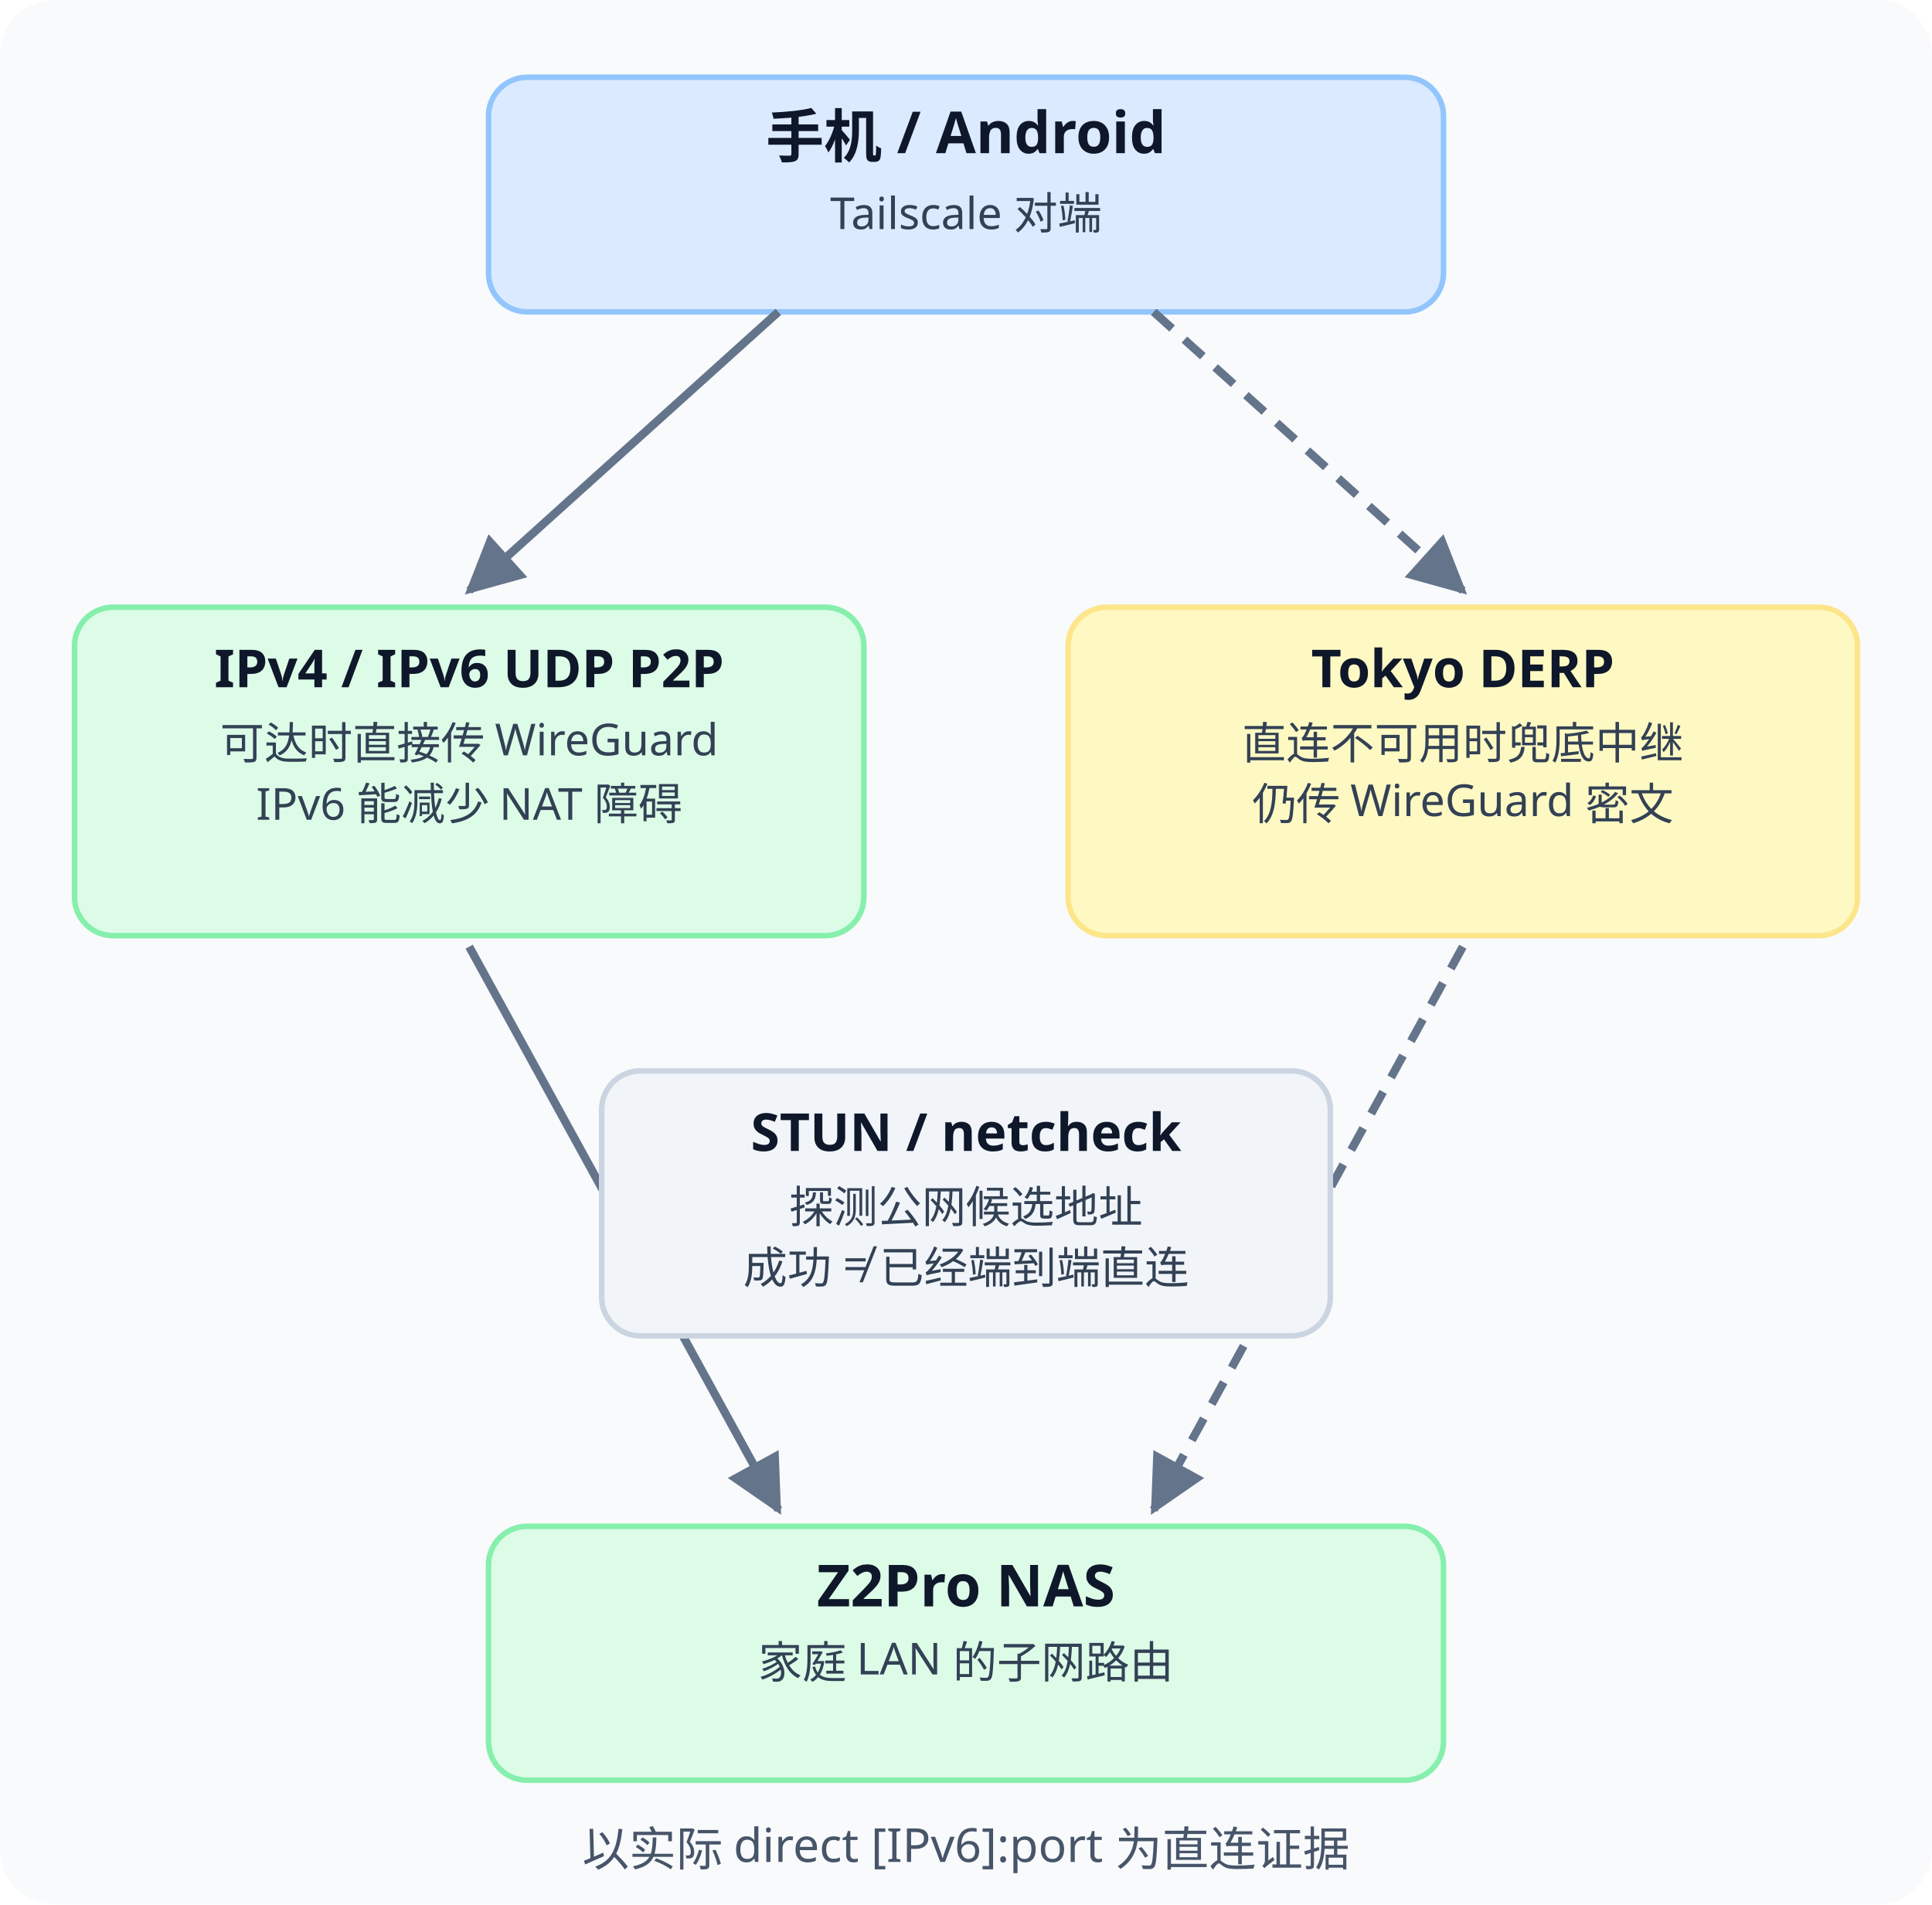
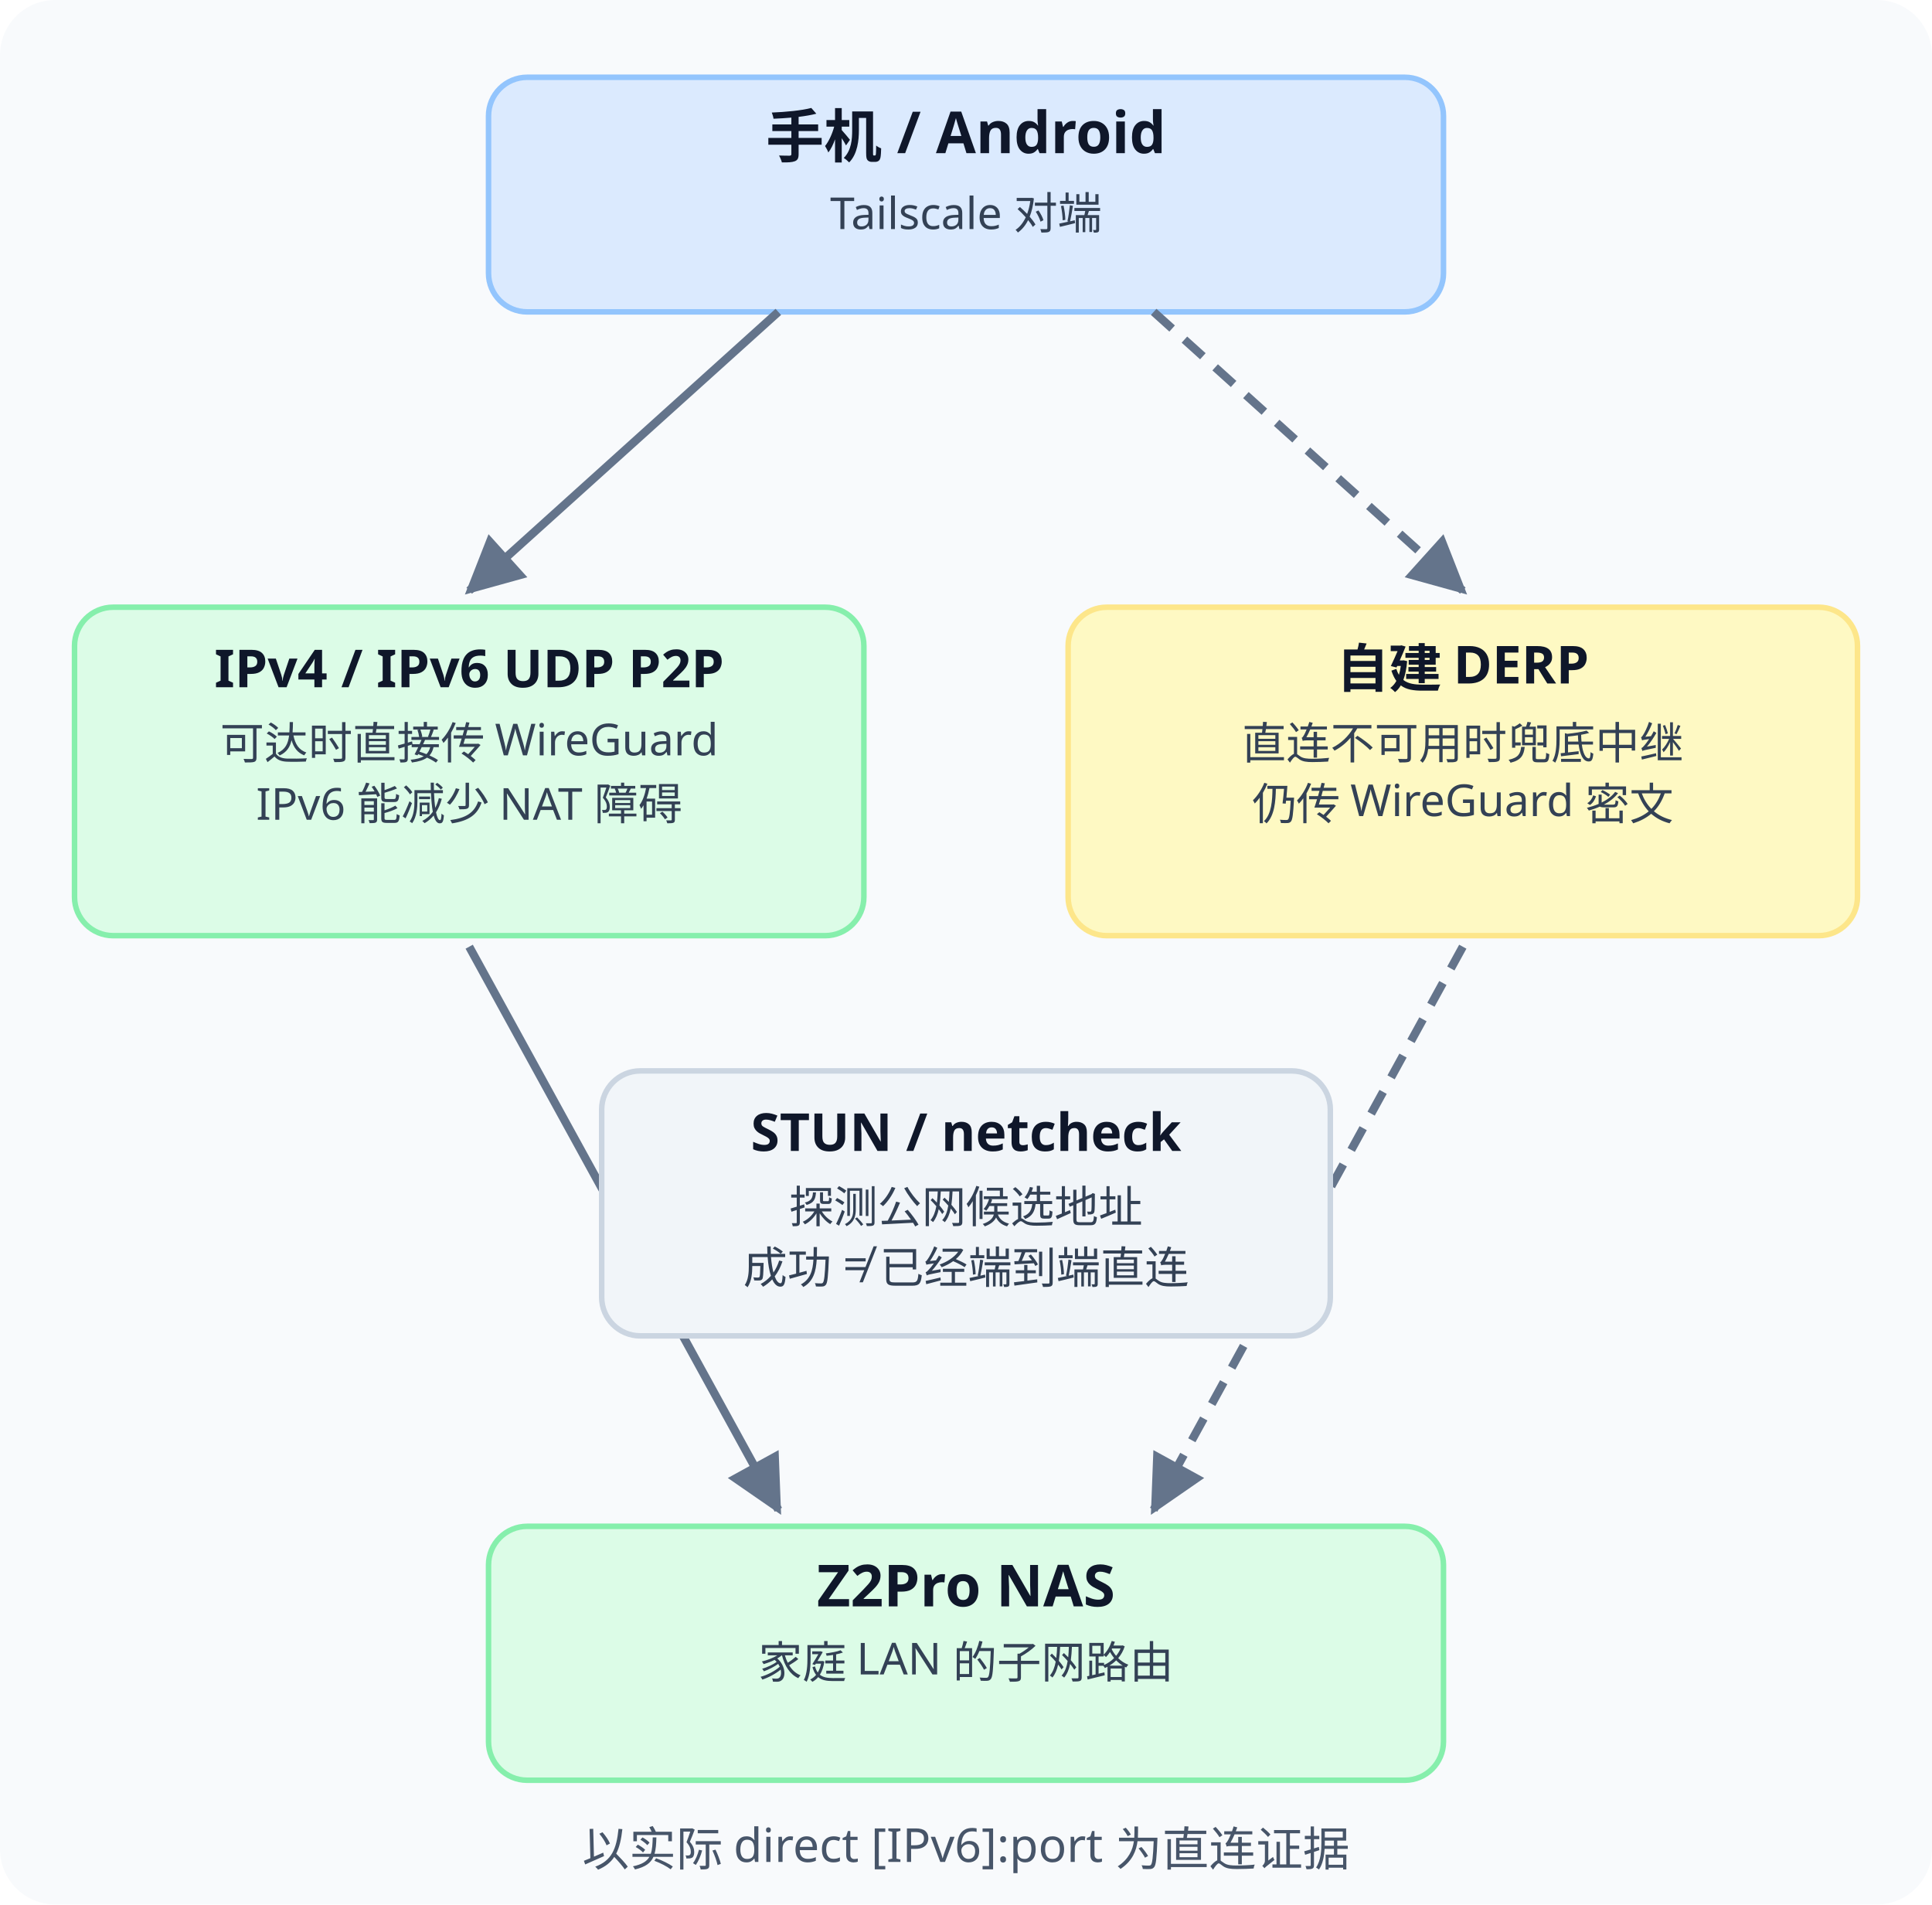
<svg xmlns="http://www.w3.org/2000/svg" width="700" height="690" viewBox="0 0 700 690" role="img" aria-labelledby="title desc">
  <defs>
    <marker id="arr" viewBox="0 0 10 10" refX="9" refY="5" markerWidth="7" markerHeight="7" orient="auto">
      <path d="M0 0 L10 5 L0 10z" fill="#64748b" />
    </marker>
  </defs>
  <rect width="700" height="690" rx="20" fill="#f8fafc" />
  <g font-family="Noto Sans SC, PingFang SC, Microsoft YaHei, sans-serif" fill="#0f172a">
    <rect x="177" y="28" width="346" height="85" rx="14" fill="#dbeafe" stroke="#93c5fd" stroke-width="2" />
    <text x="350" y="57" font-size="21" font-weight="700" text-anchor="middle">手机 / Android</text>
    <text x="350" y="83" font-size="16" fill="#334155" text-anchor="middle">Tailscale 对端</text>
    <rect x="177" y="553" width="346" height="92" rx="14" fill="#dcfce7" stroke="#86efac" stroke-width="2" />
    <text x="350" y="582" font-size="21" font-weight="700" text-anchor="middle">Z2Pro NAS</text>
    <text x="350" y="608" font-size="16" fill="#334155" text-anchor="middle">家庭 LAN 的子网路由</text>
    <rect x="27" y="220" width="286" height="119" rx="14" fill="#dcfce7" stroke="#86efac" stroke-width="2" />
    <text x="170" y="249" font-size="19" font-weight="700" text-anchor="middle">IPv4 / IPv6 UDP P2P</text>
    <text x="170" y="275" font-size="16" fill="#334155" text-anchor="middle">可达时直接传 WireGuard</text>
    <text x="170" y="297" font-size="16" fill="#334155" text-anchor="middle">IPv6 能减少 NAT 障碍</text>
    <rect x="387" y="220" width="286" height="119" rx="14" fill="#fef9c3" stroke="#fde68a" stroke-width="2" />
-     <text x="530" y="249" font-size="19" font-weight="700" text-anchor="middle">Tokyo DERP</text>
+     <text x="530" y="249" font-size="19" font-weight="700" text-anchor="middle">自建 DERP</text>
    <text x="530" y="275" font-size="16" fill="#334155" text-anchor="middle">直连不可用时兜底中继</text>
    <text x="530" y="297" font-size="16" fill="#334155" text-anchor="middle">仍传 WireGuard 密文</text>
    <line x1="282" y1="113" x2="170" y2="214" stroke="#64748b" stroke-width="3" marker-end="url(#arr)" />
    <line x1="418" y1="113" x2="530" y2="214" stroke="#64748b" stroke-width="3" stroke-dasharray="9 6" marker-end="url(#arr)" />
    <line x1="170" y1="343" x2="282" y2="547" stroke="#64748b" stroke-width="3" marker-end="url(#arr)" />
    <line x1="530" y1="343" x2="418" y2="547" stroke="#64748b" stroke-width="3" stroke-dasharray="9 6" marker-end="url(#arr)" />
    <rect x="218" y="388" width="264" height="96" rx="14" fill="#f1f5f9" stroke="#cbd5e1" stroke-width="2" />
    <text x="350" y="417" font-size="19" font-weight="700" text-anchor="middle">STUN / netcheck</text>
    <text x="350" y="443" font-size="16" fill="#334155" text-anchor="middle">探测公网候选地址</text>
    <text x="350" y="465" font-size="16" fill="#334155" text-anchor="middle">成功 ≠ 已经端到端直连</text>
    <text x="350" y="676" font-size="17" fill="#475569" text-anchor="middle">以实际 direct [IPv6]:port 为直连证据</text>
  </g>
</svg>
